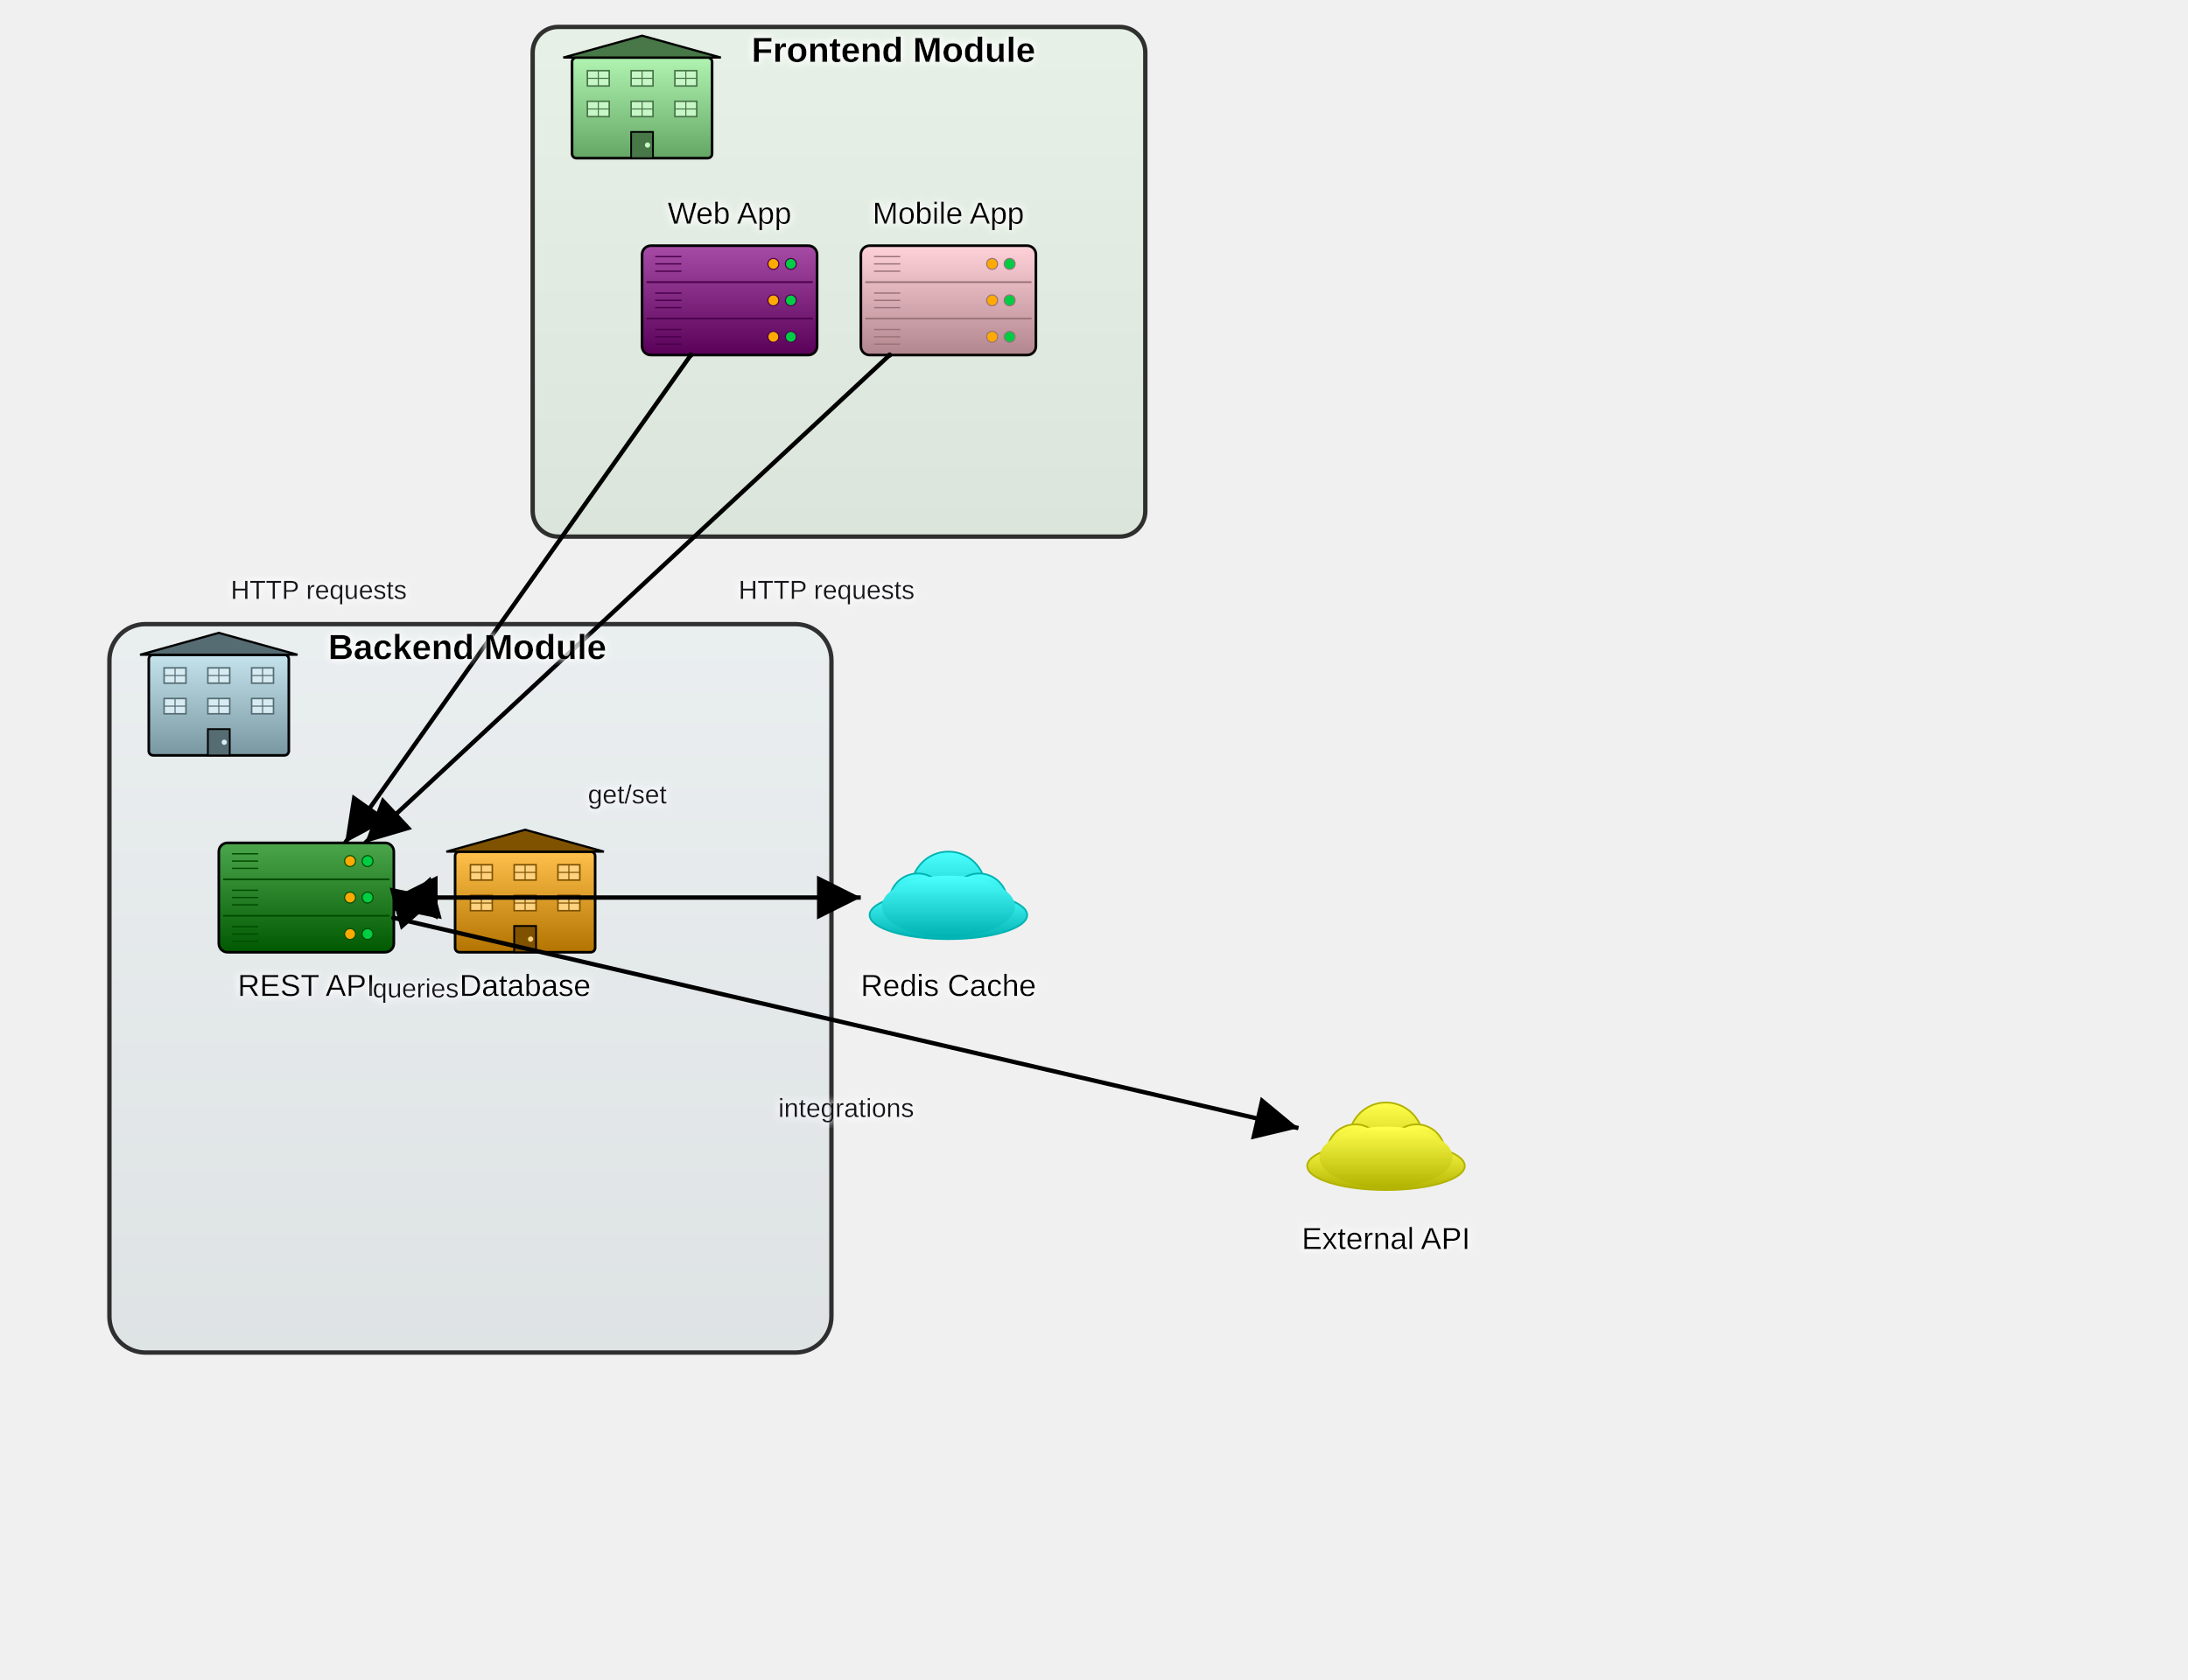
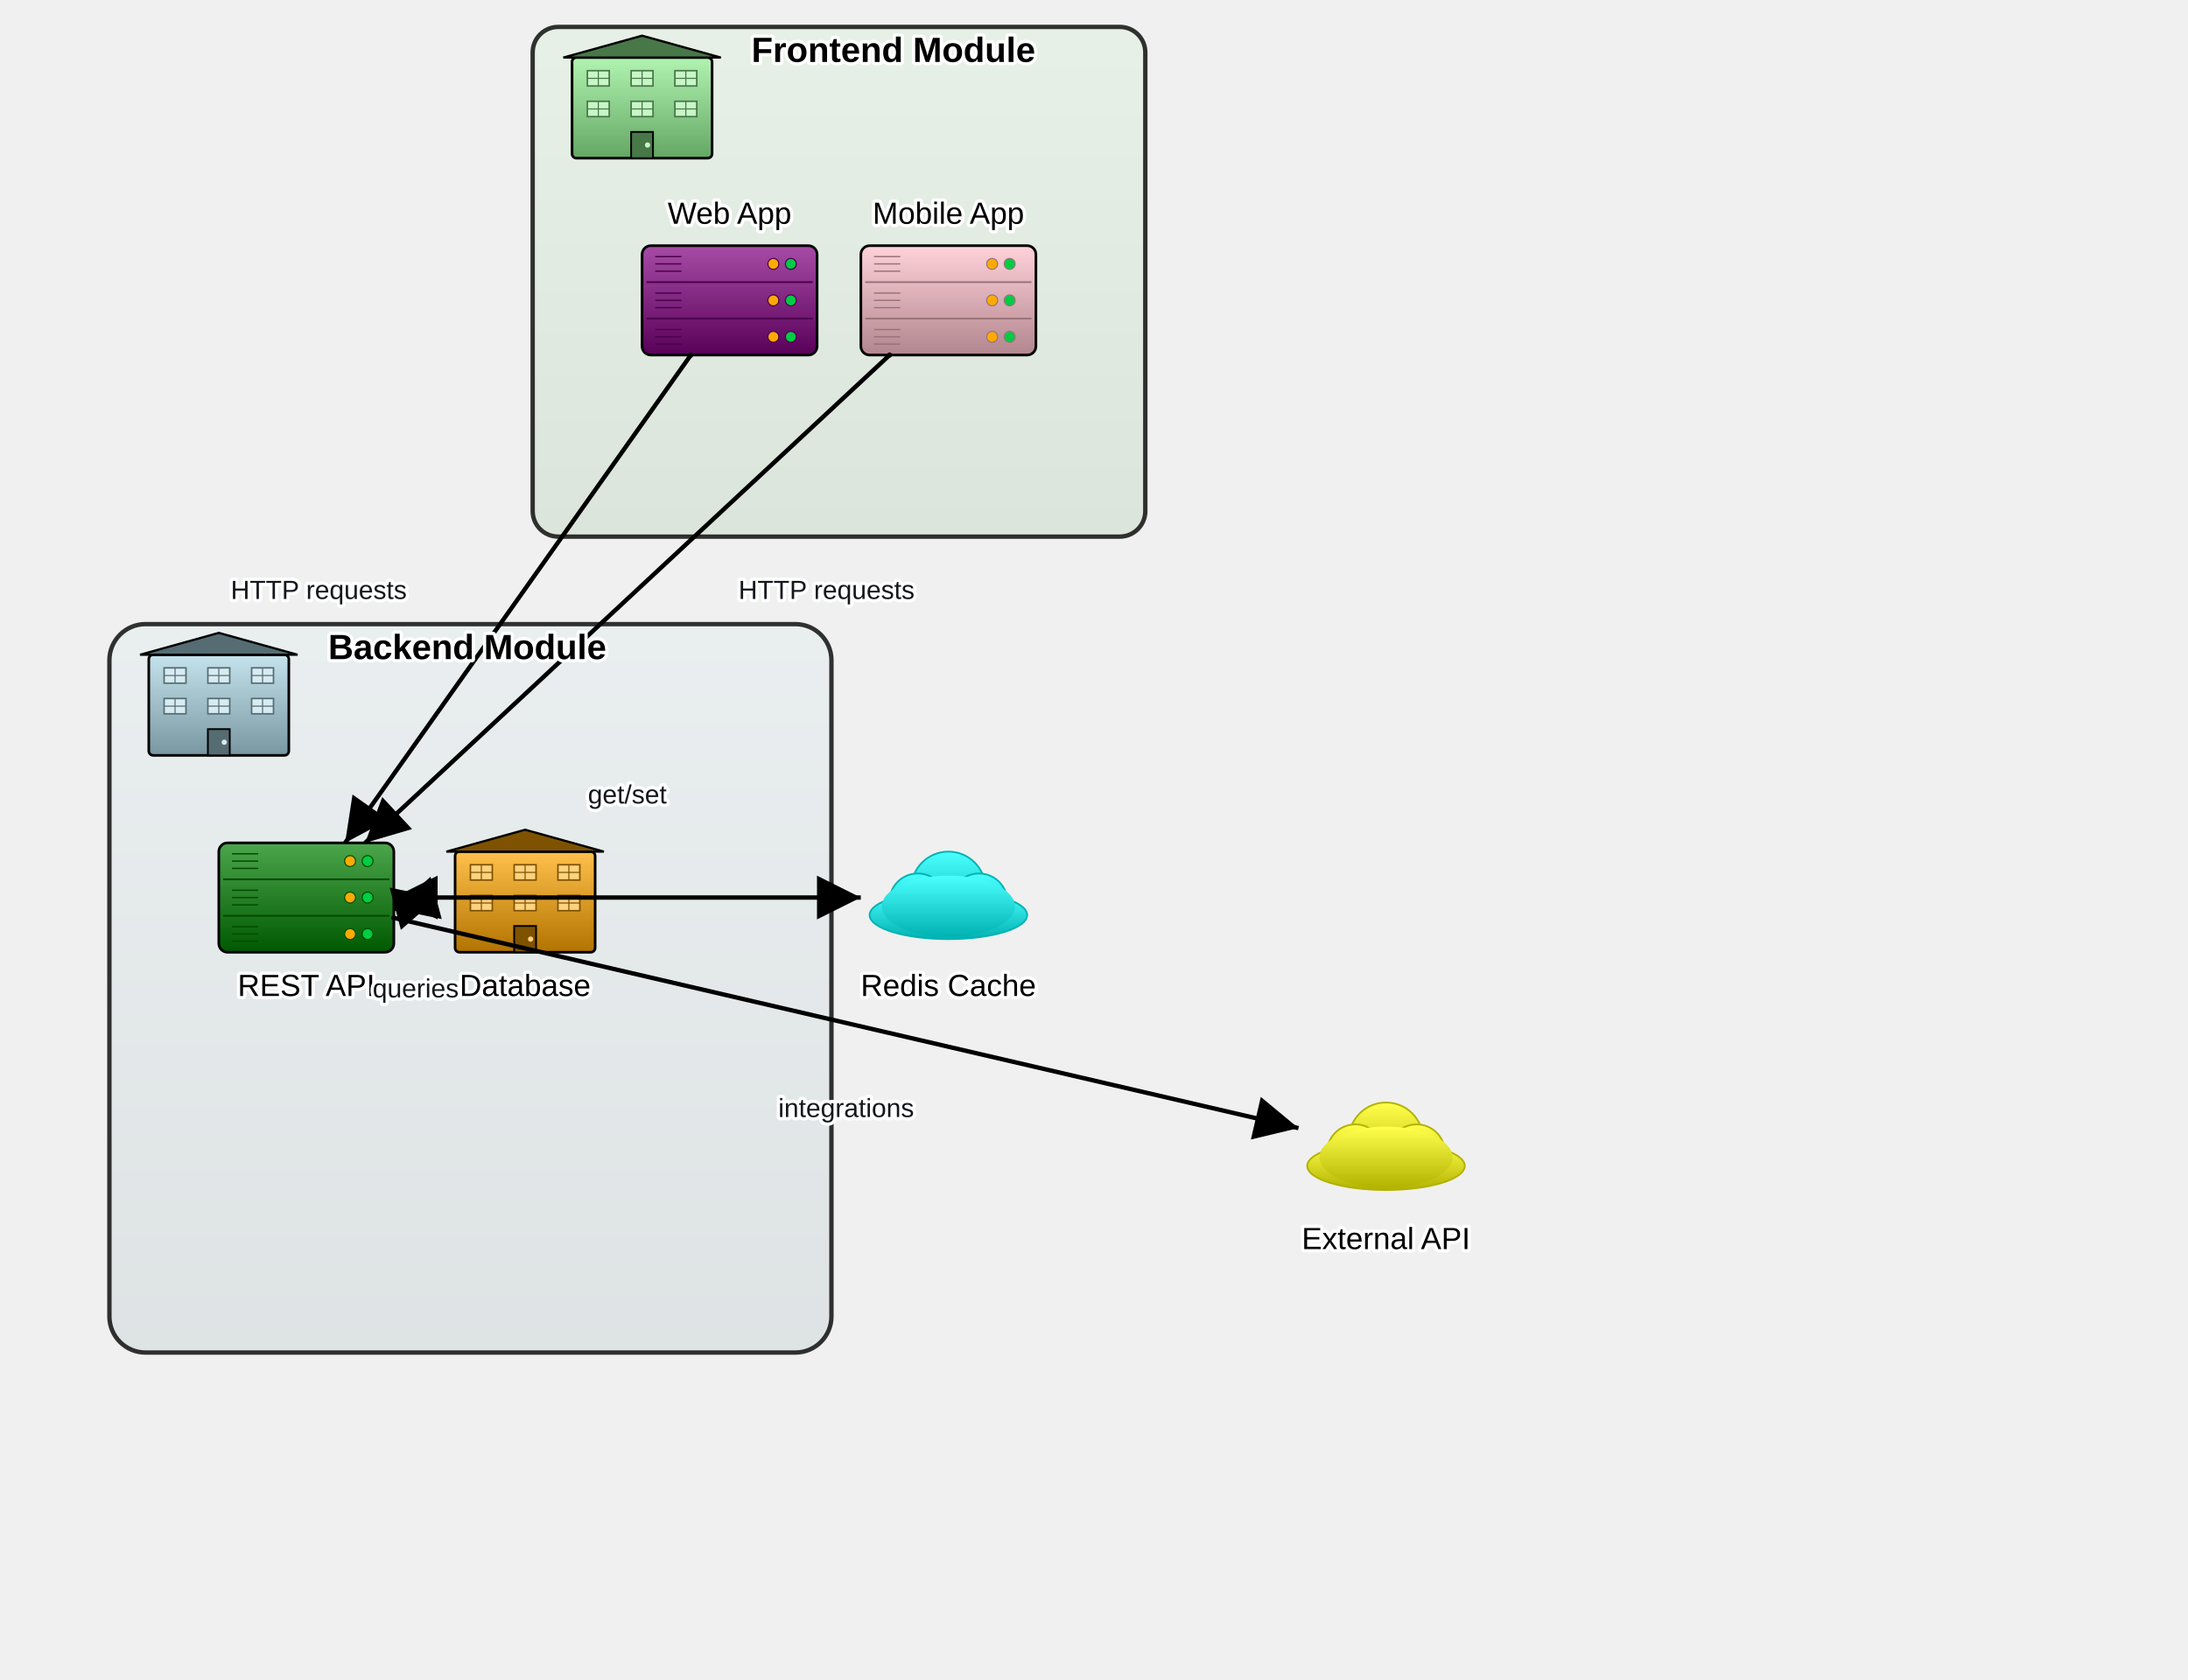
<svg xmlns="http://www.w3.org/2000/svg" baseProfile="full" height="768" version="1.1" viewBox="0,0,1000,768" width="1000">
  <defs>
+     <style type="text/css">text{paint-order:stroke;stroke:#ffffff;stroke-width:3px;stroke-linejoin:round;stroke-linecap:round}</style>
    <filter height="140%" id="text-glow" width="140%" x="-20%" y="-20%">
-       <feGaussianBlur in="SourceGraphic" result="blur" stdDeviation="2" />
-       <feFlood flood-color="white" flood-opacity="1" result="color" />
-       <feComposite in="color" in2="blur" operator="in" result="shadow" />
      <feMerge>
-         <feMergeNode in="shadow" />
-         <feMergeNode in="shadow" />
        <feMergeNode in="SourceGraphic" />
      </feMerge>
    </filter>
    <marker id="arrow-end" markerHeight="10" markerWidth="10" orient="auto" refX="10" refY="5">
      <path d="M 0 0 L 10 5 L 0 10 z" fill="black" />
    </marker>
    <marker id="arrow-start" markerHeight="10" markerWidth="10" orient="auto" refX="0" refY="5">
      <path d="M 10 0 L 0 5 L 10 10 z" fill="black" />
    </marker>
    <marker id="circle-start" markerHeight="2.4" markerUnits="userSpaceOnUse" markerWidth="2.4" orient="auto" refX="1.2" refY="1.2">
      <circle cx="1.2" cy="1.2" fill="black" r="1.2" />
    </marker>
    <marker id="circle-end" markerHeight="2.4" markerUnits="userSpaceOnUse" markerWidth="2.4" orient="auto" refX="1.2" refY="1.2">
      <circle cx="1.2" cy="1.2" fill="black" r="1.2" />
    </marker>
    <linearGradient id="gradient-backend-module" x1="0%" x2="0%" y1="0%" y2="100%">
      <stop offset="0%" stop-color="#c5e3ed" />
      <stop offset="100%" stop-color="#7997a1" />
    </linearGradient>
    <linearGradient id="gradient-backend-module_icon" x1="0%" x2="0%" y1="0%" y2="100%">
      <stop offset="0%" stop-color="#c5e3ed" />
      <stop offset="100%" stop-color="#7997a1" />
    </linearGradient>
    <linearGradient id="gradient-frontend-module" x1="0%" x2="0%" y1="0%" y2="100%">
      <stop offset="0%" stop-color="#b1f3b1" />
      <stop offset="100%" stop-color="#64a664" />
    </linearGradient>
    <linearGradient id="gradient-frontend-module_icon" x1="0%" x2="0%" y1="0%" y2="100%">
      <stop offset="0%" stop-color="#b1f3b1" />
      <stop offset="100%" stop-color="#64a664" />
    </linearGradient>
    <linearGradient id="gradient-api" x1="0%" x2="0%" y1="0%" y2="100%">
      <stop offset="0%" stop-color="#4ca64c" />
      <stop offset="100%" stop-color="#005900" />
    </linearGradient>
    <linearGradient id="gradient-db" x1="0%" x2="0%" y1="0%" y2="100%">
      <stop offset="0%" stop-color="#ffc04c" />
      <stop offset="100%" stop-color="#b27300" />
    </linearGradient>
    <linearGradient id="gradient-cache" x1="0%" x2="0%" y1="0%" y2="100%">
      <stop offset="0%" stop-color="#4cffff" />
      <stop offset="100%" stop-color="#00b2b2" />
    </linearGradient>
    <linearGradient id="gradient-webapp" x1="0%" x2="0%" y1="0%" y2="100%">
      <stop offset="0%" stop-color="#a64ca6" />
      <stop offset="100%" stop-color="#590059" />
    </linearGradient>
    <linearGradient id="gradient-mobile" x1="0%" x2="0%" y1="0%" y2="100%">
      <stop offset="0%" stop-color="#ffd2da" />
      <stop offset="100%" stop-color="#b2868e" />
    </linearGradient>
    <linearGradient id="gradient-external-service" x1="0%" x2="0%" y1="0%" y2="100%">
      <stop offset="0%" stop-color="#ffff4c" />
      <stop offset="100%" stop-color="#b2b200" />
    </linearGradient>
  </defs>
  <rect fill="url(#gradient-backend-module)" fill-opacity="0.15" height="333.0" rx="16.5" ry="16.5" stroke="black" stroke-opacity="0.8" stroke-width="2" width="330.0" x="50.0" y="285.308" />
  <g id="backend-module_icon">
    <rect fill="url(#gradient-backend-module_icon)" height="46" rx="2" ry="2" stroke="black" stroke-width="1.2" width="64" x="68.0" y="299.308" />
    <polygon fill="#566c73" points="64.0,299.308 100.0,289.308 136.0,299.308" stroke="black" stroke-width="1.0" />
    <rect fill="#d6ebf2" height="7" stroke="#566c73" stroke-width="0.7" width="10" x="75.0" y="305.308" />
    <line stroke="#566c73" stroke-width="0.5" x1="80.0" x2="80.0" y1="305.308" y2="312.308" />
    <line stroke="#566c73" stroke-width="0.5" x1="75.0" x2="85.0" y1="308.808" y2="308.808" />
    <rect fill="#d6ebf2" height="7" stroke="#566c73" stroke-width="0.7" width="10" x="95.0" y="305.308" />
    <line stroke="#566c73" stroke-width="0.5" x1="100.0" x2="100.0" y1="305.308" y2="312.308" />
    <line stroke="#566c73" stroke-width="0.5" x1="95.0" x2="105.0" y1="308.808" y2="308.808" />
    <rect fill="#d6ebf2" height="7" stroke="#566c73" stroke-width="0.7" width="10" x="115.0" y="305.308" />
    <line stroke="#566c73" stroke-width="0.5" x1="120.0" x2="120.0" y1="305.308" y2="312.308" />
    <line stroke="#566c73" stroke-width="0.5" x1="115.0" x2="125.0" y1="308.808" y2="308.808" />
    <rect fill="#d6ebf2" height="7" stroke="#566c73" stroke-width="0.7" width="10" x="75.0" y="319.308" />
    <line stroke="#566c73" stroke-width="0.5" x1="80.0" x2="80.0" y1="319.308" y2="326.308" />
    <line stroke="#566c73" stroke-width="0.5" x1="75.0" x2="85.0" y1="322.808" y2="322.808" />
    <rect fill="#d6ebf2" height="7" stroke="#566c73" stroke-width="0.7" width="10" x="95.0" y="319.308" />
    <line stroke="#566c73" stroke-width="0.5" x1="100.0" x2="100.0" y1="319.308" y2="326.308" />
    <line stroke="#566c73" stroke-width="0.5" x1="95.0" x2="105.0" y1="322.808" y2="322.808" />
    <rect fill="#d6ebf2" height="7" stroke="#566c73" stroke-width="0.7" width="10" x="115.0" y="319.308" />
    <line stroke="#566c73" stroke-width="0.5" x1="120.0" x2="120.0" y1="319.308" y2="326.308" />
    <line stroke="#566c73" stroke-width="0.5" x1="115.0" x2="125.0" y1="322.808" y2="322.808" />
    <rect fill="#566c73" height="12" stroke="black" stroke-width="0.8" width="10" x="95.0" y="333.308" />
    <circle cx="102.5" cy="339.308" fill="#d6ebf2" r="1.2" />
  </g>
  <rect fill="url(#gradient-frontend-module)" fill-opacity="0.15" height="233.0" rx="11.65" ry="11.65" stroke="black" stroke-opacity="0.8" stroke-width="2" width="280.0" x="243.45" y="12.308" />
  <g id="frontend-module_icon">
    <rect fill="url(#gradient-frontend-module_icon)" height="46" rx="2" ry="2" stroke="black" stroke-width="1.2" width="64" x="261.45" y="26.308" />
    <polygon fill="#487748" points="257.45,26.308 293.45,16.308 329.45,26.308" stroke="black" stroke-width="1.0" />
    <rect fill="#c7f6c7" height="7" stroke="#487748" stroke-width="0.7" width="10" x="268.45" y="32.308" />
    <line stroke="#487748" stroke-width="0.5" x1="273.45" x2="273.45" y1="32.308" y2="39.308" />
    <line stroke="#487748" stroke-width="0.5" x1="268.45" x2="278.45" y1="35.808" y2="35.808" />
    <rect fill="#c7f6c7" height="7" stroke="#487748" stroke-width="0.7" width="10" x="288.45" y="32.308" />
    <line stroke="#487748" stroke-width="0.5" x1="293.45" x2="293.45" y1="32.308" y2="39.308" />
    <line stroke="#487748" stroke-width="0.5" x1="288.45" x2="298.45" y1="35.808" y2="35.808" />
    <rect fill="#c7f6c7" height="7" stroke="#487748" stroke-width="0.7" width="10" x="308.45" y="32.308" />
    <line stroke="#487748" stroke-width="0.5" x1="313.45" x2="313.45" y1="32.308" y2="39.308" />
    <line stroke="#487748" stroke-width="0.5" x1="308.45" x2="318.45" y1="35.808" y2="35.808" />
    <rect fill="#c7f6c7" height="7" stroke="#487748" stroke-width="0.7" width="10" x="268.45" y="46.308" />
    <line stroke="#487748" stroke-width="0.5" x1="273.45" x2="273.45" y1="46.308" y2="53.308" />
    <line stroke="#487748" stroke-width="0.5" x1="268.45" x2="278.45" y1="49.808" y2="49.808" />
    <rect fill="#c7f6c7" height="7" stroke="#487748" stroke-width="0.7" width="10" x="288.45" y="46.308" />
    <line stroke="#487748" stroke-width="0.5" x1="293.45" x2="293.45" y1="46.308" y2="53.308" />
    <line stroke="#487748" stroke-width="0.5" x1="288.45" x2="298.45" y1="49.808" y2="49.808" />
    <rect fill="#c7f6c7" height="7" stroke="#487748" stroke-width="0.7" width="10" x="308.45" y="46.308" />
    <line stroke="#487748" stroke-width="0.5" x1="313.45" x2="313.45" y1="46.308" y2="53.308" />
    <line stroke="#487748" stroke-width="0.5" x1="308.45" x2="318.45" y1="49.808" y2="49.808" />
    <rect fill="#487748" height="12" stroke="black" stroke-width="0.8" width="10" x="288.45" y="60.308" />
    <circle cx="295.95" cy="66.308" fill="#c7f6c7" r="1.2" />
  </g>
  <g id="api">
    <rect fill="url(#gradient-api)" height="50" rx="4" ry="4" stroke="black" stroke-width="1.2" width="80" x="100.0" y="385.308" />
    <line stroke="#004c00" stroke-width="0.8" x1="102.0" x2="178.0" y1="401.974" y2="401.974" />
    <line stroke="#004c00" stroke-width="0.8" x1="102.0" x2="178.0" y1="418.641" y2="418.641" />
    <circle cx="168.0" cy="393.641" fill="#00cc44" r="2.5" stroke="#004c00" stroke-width="0.5" />
    <circle cx="160.0" cy="393.641" fill="#ffaa00" r="2.5" stroke="#004c00" stroke-width="0.5" />
    <circle cx="168.0" cy="410.308" fill="#00cc44" r="2.5" stroke="#004c00" stroke-width="0.5" />
    <circle cx="160.0" cy="410.308" fill="#ffaa00" r="2.5" stroke="#004c00" stroke-width="0.5" />
    <circle cx="168.0" cy="426.974" fill="#00cc44" r="2.5" stroke="#004c00" stroke-width="0.5" />
    <circle cx="160.0" cy="426.974" fill="#ffaa00" r="2.5" stroke="#004c00" stroke-width="0.5" />
    <line stroke="#004c00" stroke-width="0.6" x1="106.0" x2="118.0" y1="390.308" y2="390.308" />
    <line stroke="#004c00" stroke-width="0.6" x1="106.0" x2="118.0" y1="393.641" y2="393.641" />
    <line stroke="#004c00" stroke-width="0.6" x1="106.0" x2="118.0" y1="396.974" y2="396.974" />
    <line stroke="#004c00" stroke-width="0.6" x1="106.0" x2="118.0" y1="406.974" y2="406.974" />
    <line stroke="#004c00" stroke-width="0.6" x1="106.0" x2="118.0" y1="410.308" y2="410.308" />
    <line stroke="#004c00" stroke-width="0.6" x1="106.0" x2="118.0" y1="413.641" y2="413.641" />
    <line stroke="#004c00" stroke-width="0.6" x1="106.0" x2="118.0" y1="423.641" y2="423.641" />
    <line stroke="#004c00" stroke-width="0.6" x1="106.0" x2="118.0" y1="426.974" y2="426.974" />
    <line stroke="#004c00" stroke-width="0.6" x1="106.0" x2="118.0" y1="430.308" y2="430.308" />
  </g>
  <g id="db">
    <rect fill="url(#gradient-db)" height="46" rx="2" ry="2" stroke="black" stroke-width="1.2" width="64" x="208.0" y="389.308" />
    <polygon fill="#7f5200" points="204.0,389.308 240.0,379.308 276.0,389.308" stroke="black" stroke-width="1.0" />
    <rect fill="#ffd27f" height="7" stroke="#7f5200" stroke-width="0.7" width="10" x="215.0" y="395.308" />
    <line stroke="#7f5200" stroke-width="0.5" x1="220.0" x2="220.0" y1="395.308" y2="402.308" />
    <line stroke="#7f5200" stroke-width="0.5" x1="215.0" x2="225.0" y1="398.808" y2="398.808" />
    <rect fill="#ffd27f" height="7" stroke="#7f5200" stroke-width="0.7" width="10" x="235.0" y="395.308" />
    <line stroke="#7f5200" stroke-width="0.5" x1="240.0" x2="240.0" y1="395.308" y2="402.308" />
    <line stroke="#7f5200" stroke-width="0.5" x1="235.0" x2="245.0" y1="398.808" y2="398.808" />
    <rect fill="#ffd27f" height="7" stroke="#7f5200" stroke-width="0.7" width="10" x="255.0" y="395.308" />
    <line stroke="#7f5200" stroke-width="0.5" x1="260.0" x2="260.0" y1="395.308" y2="402.308" />
    <line stroke="#7f5200" stroke-width="0.5" x1="255.0" x2="265.0" y1="398.808" y2="398.808" />
    <rect fill="#ffd27f" height="7" stroke="#7f5200" stroke-width="0.7" width="10" x="215.0" y="409.308" />
    <line stroke="#7f5200" stroke-width="0.5" x1="220.0" x2="220.0" y1="409.308" y2="416.308" />
    <line stroke="#7f5200" stroke-width="0.5" x1="215.0" x2="225.0" y1="412.808" y2="412.808" />
    <rect fill="#ffd27f" height="7" stroke="#7f5200" stroke-width="0.7" width="10" x="235.0" y="409.308" />
    <line stroke="#7f5200" stroke-width="0.5" x1="240.0" x2="240.0" y1="409.308" y2="416.308" />
    <line stroke="#7f5200" stroke-width="0.5" x1="235.0" x2="245.0" y1="412.808" y2="412.808" />
    <rect fill="#ffd27f" height="7" stroke="#7f5200" stroke-width="0.7" width="10" x="255.0" y="409.308" />
    <line stroke="#7f5200" stroke-width="0.5" x1="260.0" x2="260.0" y1="409.308" y2="416.308" />
    <line stroke="#7f5200" stroke-width="0.5" x1="255.0" x2="265.0" y1="412.808" y2="412.808" />
    <rect fill="#7f5200" height="12" stroke="black" stroke-width="0.8" width="10" x="235.0" y="423.308" />
    <circle cx="242.5" cy="429.308" fill="#ffd27f" r="1.2" />
  </g>
  <g id="cache">
    <ellipse cx="433.45" cy="418.308" fill="url(#gradient-cache)" rx="36.0" ry="11.0" stroke="#00b2b2" stroke-width="0.8" />
    <circle cx="433.45" cy="406.308" fill="url(#gradient-cache)" r="17.0" stroke="#00b2b2" stroke-width="0.8" />
    <circle cx="419.45" cy="412.308" fill="url(#gradient-cache)" r="13.0" stroke="#00b2b2" stroke-width="0.8" />
    <circle cx="447.45" cy="412.308" fill="url(#gradient-cache)" r="13.0" stroke="#00b2b2" stroke-width="0.8" />
    <ellipse cx="433.45" cy="414.308" fill="url(#gradient-cache)" rx="30.4" ry="14" stroke="none" />
  </g>
  <g id="webapp">
    <rect fill="url(#gradient-webapp)" height="50" rx="4" ry="4" stroke="black" stroke-width="1.2" width="80" x="293.45" y="112.308" />
    <line stroke="#4c004c" stroke-width="0.8" x1="295.45" x2="371.45" y1="128.974" y2="128.974" />
    <line stroke="#4c004c" stroke-width="0.8" x1="295.45" x2="371.45" y1="145.641" y2="145.641" />
    <circle cx="361.45" cy="120.641" fill="#00cc44" r="2.5" stroke="#4c004c" stroke-width="0.5" />
    <circle cx="353.45" cy="120.641" fill="#ffaa00" r="2.5" stroke="#4c004c" stroke-width="0.5" />
    <circle cx="361.45" cy="137.308" fill="#00cc44" r="2.5" stroke="#4c004c" stroke-width="0.5" />
    <circle cx="353.45" cy="137.308" fill="#ffaa00" r="2.5" stroke="#4c004c" stroke-width="0.5" />
    <circle cx="361.45" cy="153.974" fill="#00cc44" r="2.5" stroke="#4c004c" stroke-width="0.5" />
    <circle cx="353.45" cy="153.974" fill="#ffaa00" r="2.5" stroke="#4c004c" stroke-width="0.5" />
    <line stroke="#4c004c" stroke-width="0.6" x1="299.45" x2="311.45" y1="117.308" y2="117.308" />
    <line stroke="#4c004c" stroke-width="0.6" x1="299.45" x2="311.45" y1="120.641" y2="120.641" />
    <line stroke="#4c004c" stroke-width="0.6" x1="299.45" x2="311.45" y1="123.974" y2="123.974" />
    <line stroke="#4c004c" stroke-width="0.6" x1="299.45" x2="311.45" y1="133.974" y2="133.974" />
    <line stroke="#4c004c" stroke-width="0.6" x1="299.45" x2="311.45" y1="137.308" y2="137.308" />
    <line stroke="#4c004c" stroke-width="0.6" x1="299.45" x2="311.45" y1="140.641" y2="140.641" />
    <line stroke="#4c004c" stroke-width="0.6" x1="299.45" x2="311.45" y1="150.641" y2="150.641" />
    <line stroke="#4c004c" stroke-width="0.6" x1="299.45" x2="311.45" y1="153.974" y2="153.974" />
    <line stroke="#4c004c" stroke-width="0.6" x1="299.45" x2="311.45" y1="157.308" y2="157.308" />
  </g>
  <g id="mobile">
    <rect fill="url(#gradient-mobile)" height="50" rx="4" ry="4" stroke="black" stroke-width="1.2" width="80" x="393.45" y="112.308" />
    <line stroke="#997379" stroke-width="0.8" x1="395.45" x2="471.45" y1="128.974" y2="128.974" />
    <line stroke="#997379" stroke-width="0.8" x1="395.45" x2="471.45" y1="145.641" y2="145.641" />
    <circle cx="461.45" cy="120.641" fill="#00cc44" r="2.5" stroke="#997379" stroke-width="0.5" />
    <circle cx="453.45" cy="120.641" fill="#ffaa00" r="2.5" stroke="#997379" stroke-width="0.5" />
    <circle cx="461.45" cy="137.308" fill="#00cc44" r="2.5" stroke="#997379" stroke-width="0.5" />
    <circle cx="453.45" cy="137.308" fill="#ffaa00" r="2.5" stroke="#997379" stroke-width="0.5" />
    <circle cx="461.45" cy="153.974" fill="#00cc44" r="2.5" stroke="#997379" stroke-width="0.5" />
    <circle cx="453.45" cy="153.974" fill="#ffaa00" r="2.5" stroke="#997379" stroke-width="0.5" />
    <line stroke="#997379" stroke-width="0.6" x1="399.45" x2="411.45" y1="117.308" y2="117.308" />
    <line stroke="#997379" stroke-width="0.6" x1="399.45" x2="411.45" y1="120.641" y2="120.641" />
    <line stroke="#997379" stroke-width="0.6" x1="399.45" x2="411.45" y1="123.974" y2="123.974" />
    <line stroke="#997379" stroke-width="0.6" x1="399.45" x2="411.45" y1="133.974" y2="133.974" />
    <line stroke="#997379" stroke-width="0.6" x1="399.45" x2="411.45" y1="137.308" y2="137.308" />
    <line stroke="#997379" stroke-width="0.6" x1="399.45" x2="411.45" y1="140.641" y2="140.641" />
    <line stroke="#997379" stroke-width="0.6" x1="399.45" x2="411.45" y1="150.641" y2="150.641" />
    <line stroke="#997379" stroke-width="0.6" x1="399.45" x2="411.45" y1="153.974" y2="153.974" />
    <line stroke="#997379" stroke-width="0.6" x1="399.45" x2="411.45" y1="157.308" y2="157.308" />
  </g>
  <g id="external-service">
    <ellipse cx="633.45" cy="533.0" fill="url(#gradient-external-service)" rx="36.0" ry="11.0" stroke="#b2b200" stroke-width="0.8" />
    <circle cx="633.45" cy="521.0" fill="url(#gradient-external-service)" r="17.0" stroke="#b2b200" stroke-width="0.8" />
    <circle cx="619.45" cy="527.0" fill="url(#gradient-external-service)" r="13.0" stroke="#b2b200" stroke-width="0.8" />
    <circle cx="647.45" cy="527.0" fill="url(#gradient-external-service)" r="13.0" stroke="#b2b200" stroke-width="0.8" />
    <ellipse cx="633.45" cy="529.0" fill="url(#gradient-external-service)" rx="30.4" ry="14" stroke="none" />
  </g>
  <line marker-end="url(#arrow-end)" marker-start="url(#arrow-start)" stroke="black" stroke-width="2" x1="180.0" x2="200.0" y1="415.6" y2="410.3" />
  <line marker-end="url(#arrow-end)" marker-start="url(#arrow-start)" stroke="black" stroke-width="2" x1="180.0" x2="393.4" y1="410.3" y2="410.3" />
  <polyline fill="none" marker-end="url(#arrow-end)" marker-start="url(#circle-start)" points="315.735,162.308 157.715,385.308" stroke="black" stroke-width="2" />
  <polyline fill="none" marker-end="url(#arrow-end)" marker-start="url(#circle-start)" points="406.577,162.308 166.873,385.308" stroke="black" stroke-width="2" />
  <polyline fill="none" marker-end="url(#arrow-end)" marker-start="url(#circle-start)" points="180.0,419.605 593.45,515.703" stroke="black" stroke-width="2" />
-   <text fill="black" filter="url(#text-glow)" font-family="Arial, sans-serif" font-size="14px" text-anchor="middle" x="140.0" y="455.308">REST API</text>
-   <text fill="black" filter="url(#text-glow)" font-family="Arial, sans-serif" font-size="14px" text-anchor="middle" x="240.0" y="455.308">Database</text>
-   <text fill="black" filter="url(#text-glow)" font-family="Arial, sans-serif" font-size="14px" text-anchor="middle" x="433.45" y="455.308">Redis Cache</text>
-   <text fill="black" filter="url(#text-glow)" font-family="Arial, sans-serif" font-size="14px" text-anchor="middle" x="333.45" y="102.308">Web App</text>
-   <text fill="black" filter="url(#text-glow)" font-family="Arial, sans-serif" font-size="14px" text-anchor="middle" x="433.45" y="102.308">Mobile App</text>
+   <text fill="black" font-family="Arial, sans-serif" font-size="14px" text-anchor="middle" x="140.0" y="455.308">REST API</text>
+   <text fill="black" font-family="Arial, sans-serif" font-size="14px" text-anchor="middle" x="240.0" y="455.308">Database</text>
+   <text fill="black" font-family="Arial, sans-serif" font-size="14px" text-anchor="middle" x="433.45" y="455.308">Redis Cache</text>
+   <text fill="black" font-family="Arial, sans-serif" font-size="14px" text-anchor="middle" x="333.45" y="102.308">Web App</text>
+   <text fill="black" font-family="Arial, sans-serif" font-size="14px" text-anchor="middle" x="433.45" y="102.308">Mobile App</text>
  <text fill="black" filter="url(#text-glow)" font-family="Arial, sans-serif" font-size="14px" text-anchor="middle" x="633.45" y="571.0">External API</text>
-   <text fill="#14181d" filter="url(#text-glow)" font-family="Arial, sans-serif" font-size="12px" text-anchor="middle" x="190.0" y="455.95">queries</text>
-   <text fill="#14181d" filter="url(#text-glow)" font-family="Arial, sans-serif" font-size="12px" text-anchor="middle" x="286.7" y="367.3">get/set</text>
-   <text fill="#14181d" filter="url(#text-glow)" font-family="Arial, sans-serif" font-size="12px" text-anchor="end" x="185.925" y="273.808">HTTP requests</text>
-   <text fill="#14181d" filter="url(#text-glow)" font-family="Arial, sans-serif" font-size="12px" text-anchor="start" x="337.525" y="273.808">HTTP requests</text>
-   <text fill="#14181d" filter="url(#text-glow)" font-family="Arial, sans-serif" font-size="12px" text-anchor="middle" x="386.725" y="510.654">integrations</text>
+   <text fill="#14181d" font-family="Arial, sans-serif" font-size="12px" text-anchor="middle" x="190.0" y="455.95">queries</text>
+   <text fill="#14181d" font-family="Arial, sans-serif" font-size="12px" text-anchor="middle" x="286.7" y="367.3">get/set</text>
+   <text fill="#14181d" font-family="Arial, sans-serif" font-size="12px" text-anchor="end" x="185.925" y="273.808">HTTP requests</text>
+   <text fill="#14181d" font-family="Arial, sans-serif" font-size="12px" text-anchor="start" x="337.525" y="273.808">HTTP requests</text>
+   <text fill="#14181d" font-family="Arial, sans-serif" font-size="12px" text-anchor="middle" x="386.725" y="510.654">integrations</text>
  <text fill="black" filter="url(#text-glow)" font-family="Arial, sans-serif" font-size="16px" font-weight="bold" text-anchor="start" x="150.0" y="301.308">Backend Module</text>
  <text fill="black" filter="url(#text-glow)" font-family="Arial, sans-serif" font-size="16px" font-weight="bold" text-anchor="start" x="343.45" y="28.308">Frontend Module</text>
</svg>
